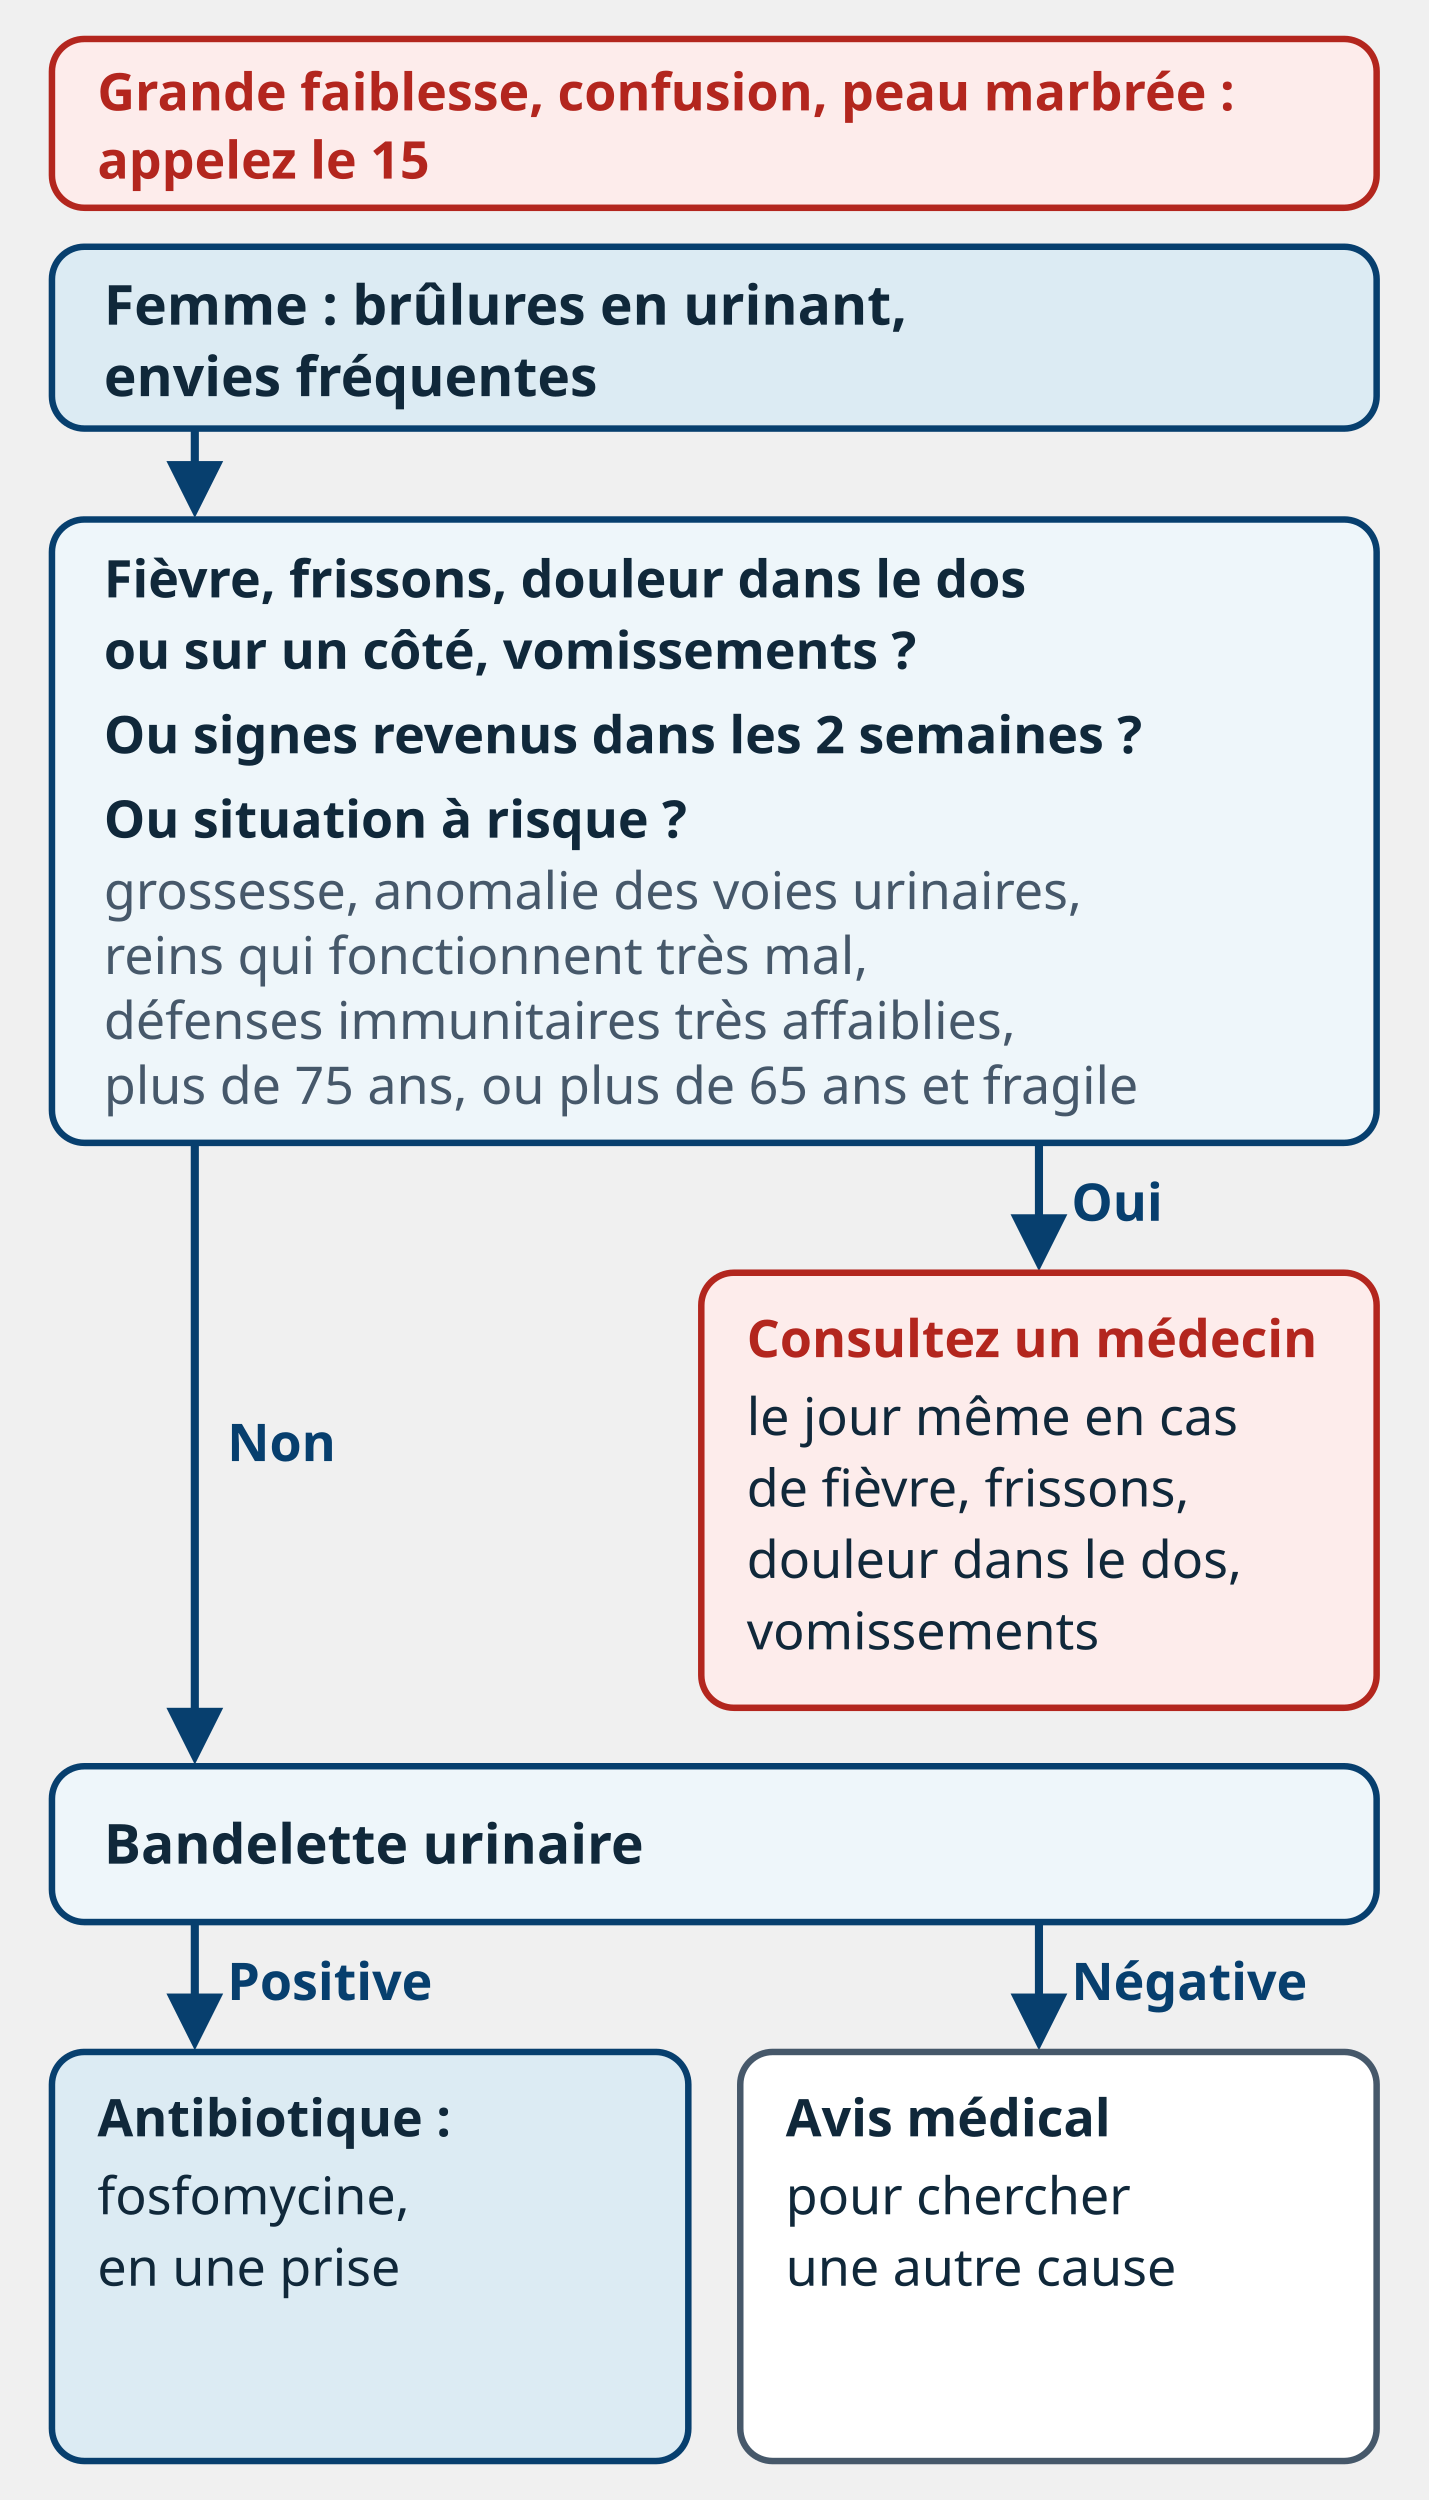
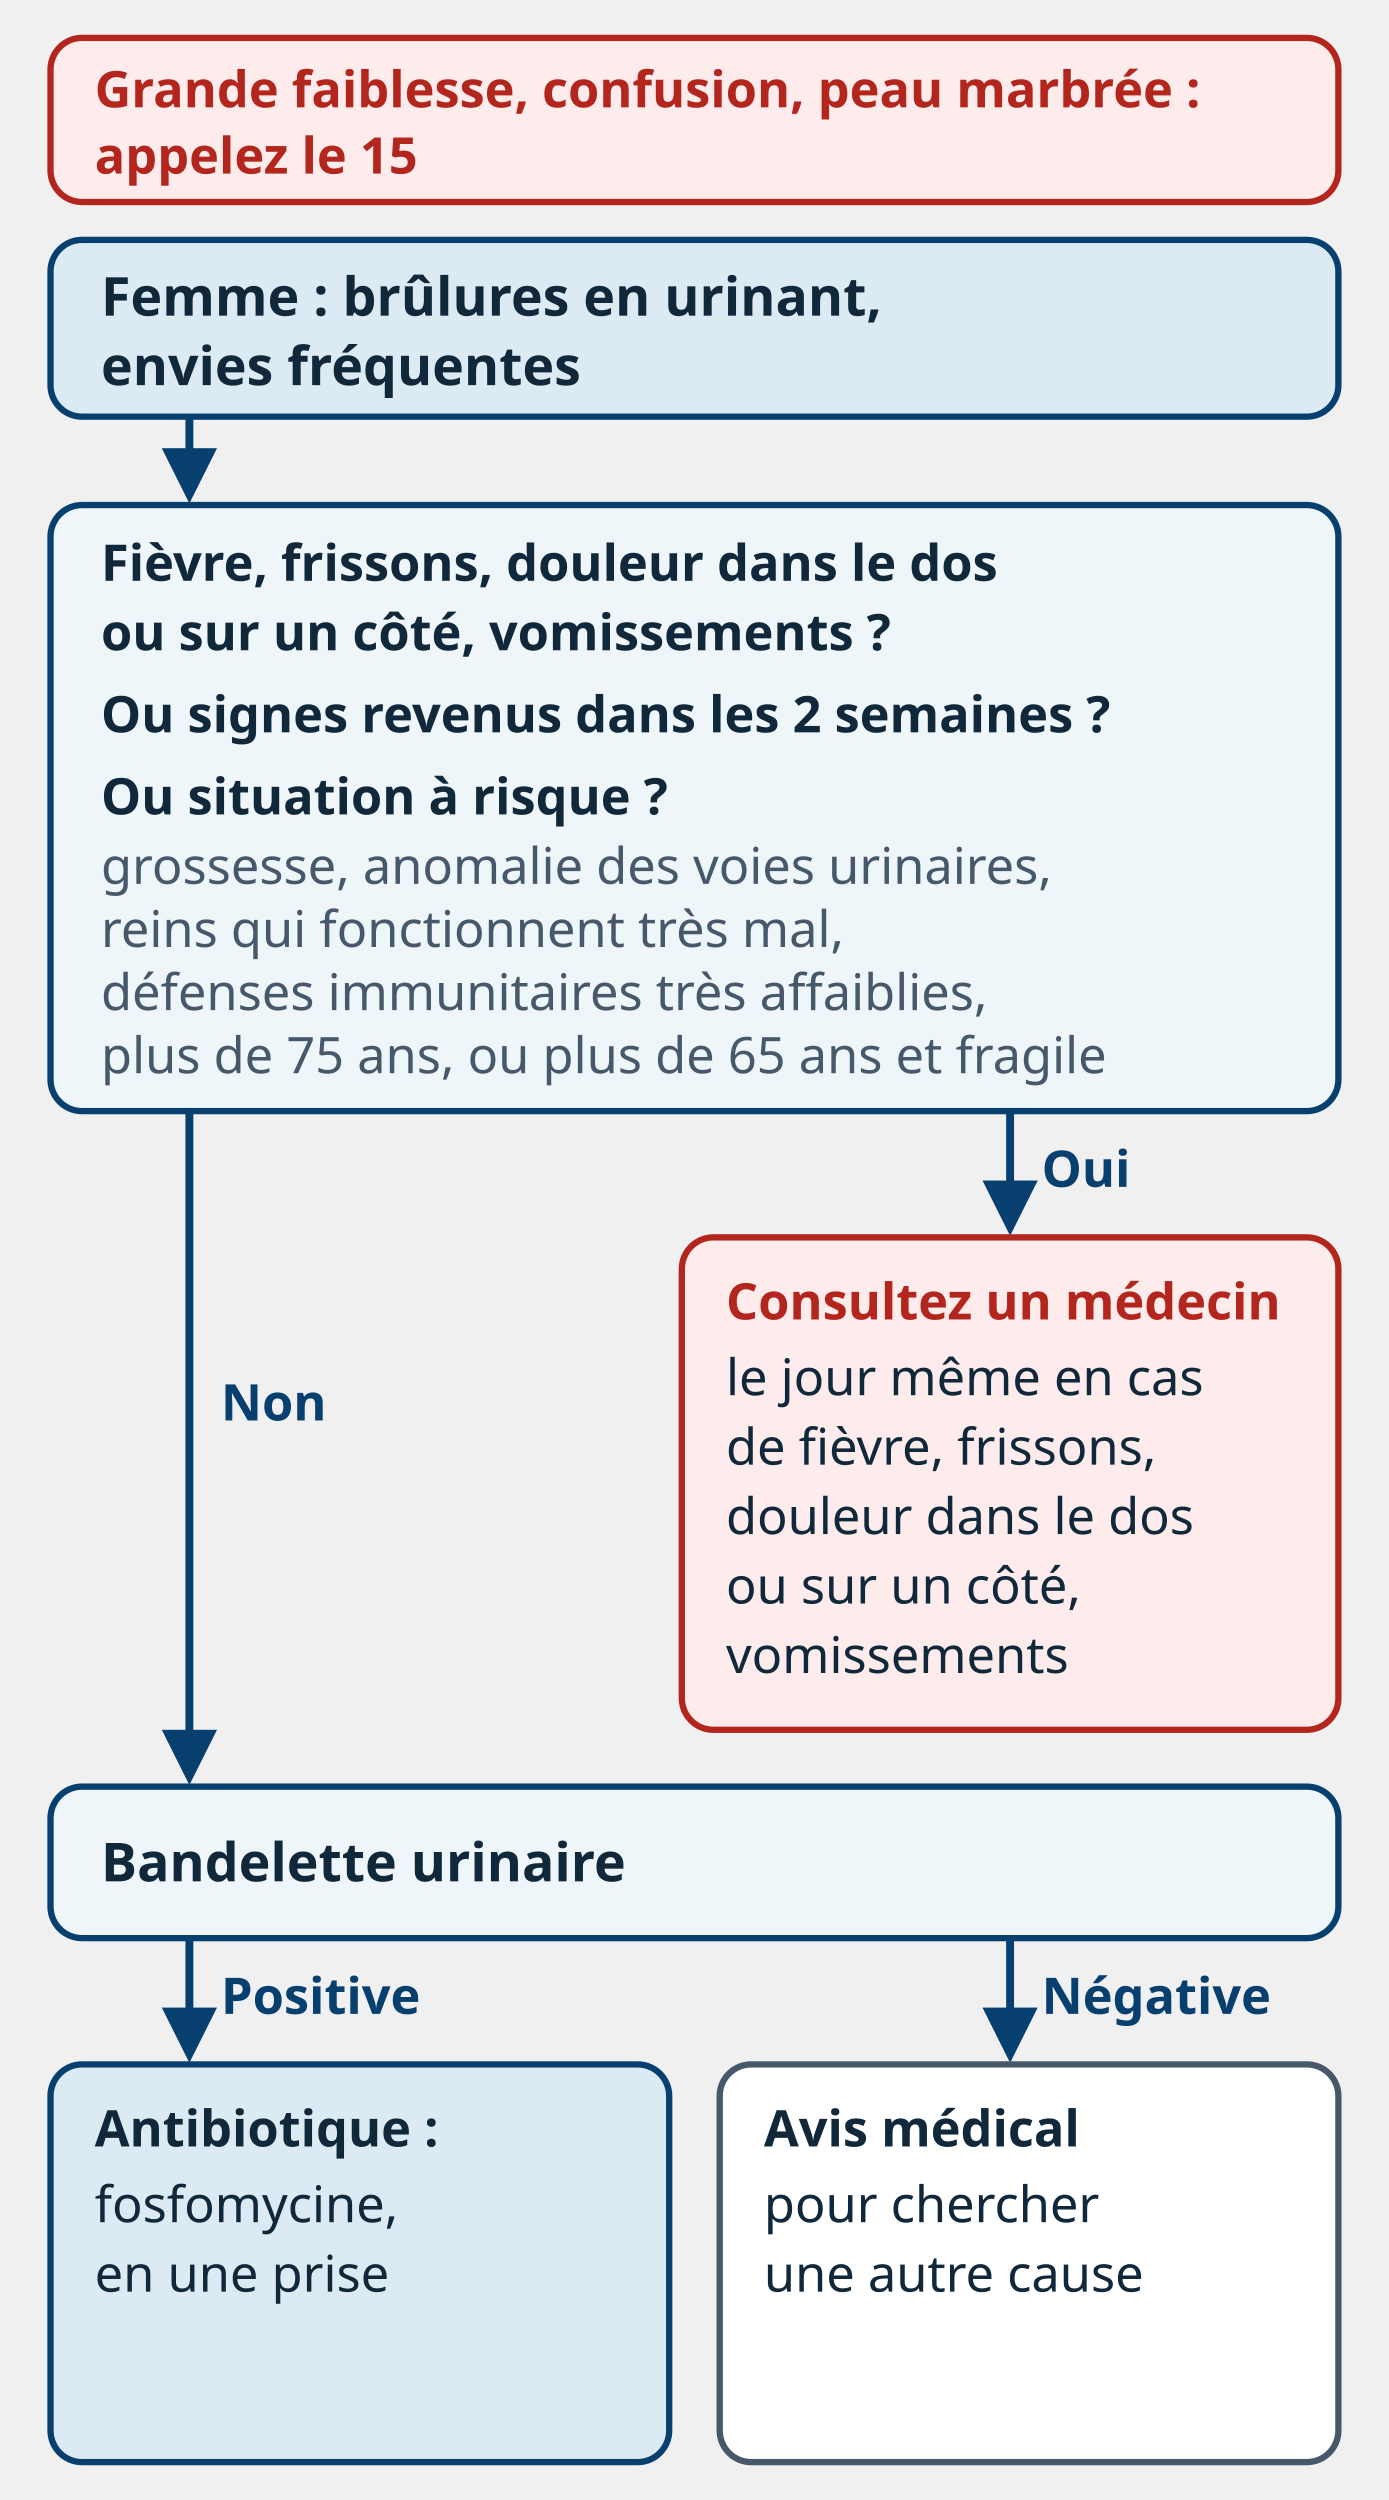
- <svg xmlns="http://www.w3.org/2000/svg" viewBox="0 0 440 770" width="440" height="770" font-family="'Atkinson Hyperlegible Next Variable', system-ui, sans-serif" font-size="16" fill="#10283a">
+ <svg xmlns="http://www.w3.org/2000/svg" viewBox="0 0 440 792" width="440" height="792" font-family="'Atkinson Hyperlegible Next Variable', system-ui, sans-serif" font-size="16" fill="#10283a">
  <defs>
    <marker id="cystite-1-fleche" viewBox="0 0 10 10" refX="8" refY="5" markerWidth="7" markerHeight="7" orient="auto-start-reverse">
      <path d="M0 0 L10 5 L0 10 Z" fill="#073f6e" />
    </marker>
  </defs>
  <rect x="16" y="12" width="408" height="52" rx="10" fill="#fdeceb" stroke="#b3261e" stroke-width="2" />
  <text x="30" y="34" font-weight="700" fill="#b3261e">Grande faiblesse, confusion, peau marbrée :</text>
  <text x="30" y="55" font-weight="700" fill="#b3261e">appelez le 15</text>
  <rect x="16" y="76" width="408" height="56" rx="10" fill="#dcebf3" stroke="#073f6e" stroke-width="2" />
  <text x="32" y="100" font-size="17" font-weight="700">Femme : brûlures en urinant,</text>
  <text x="32" y="122" font-size="17" font-weight="700">envies fréquentes</text>
  <line x1="60" y1="132" x2="60" y2="156" stroke="#073f6e" stroke-width="2.5" marker-end="url(#cystite-1-fleche)" />
  <rect x="16" y="160" width="408" height="192" rx="10" fill="#eef6fa" stroke="#073f6e" stroke-width="2" />
  <text x="32" y="184" font-weight="700">Fièvre, frissons, douleur dans le dos</text>
  <text x="32" y="206" font-weight="700">ou sur un côté, vomissements ?</text>
  <text x="32" y="232" font-weight="700">Ou signes revenus dans les 2 semaines ?</text>
  <text x="32" y="258" font-weight="700">Ou situation à risque ?</text>
  <text x="32" y="280" fill="#46586a">grossesse, anomalie des voies urinaires,</text>
  <text x="32" y="300" fill="#46586a">reins qui fonctionnent très mal,</text>
  <text x="32" y="320" fill="#46586a">défenses immunitaires très affaiblies,</text>
  <text x="32" y="340" fill="#46586a">plus de 75 ans, ou plus de 65 ans et fragile</text>
  <line x1="320" y1="352" x2="320" y2="388" stroke="#073f6e" stroke-width="2.5" marker-end="url(#cystite-1-fleche)" />
  <text x="330" y="376" font-weight="700" fill="#073f6e">Oui</text>
-   <rect x="216" y="392" width="208" height="134" rx="10" fill="#fdeceb" stroke="#b3261e" stroke-width="2" />
+   <rect x="216" y="392" width="208" height="156" rx="10" fill="#fdeceb" stroke="#b3261e" stroke-width="2" />
  <text x="230" y="418" font-weight="700" fill="#b3261e">Consultez un médecin</text>
  <text x="230" y="442">le jour même en cas</text>
  <text x="230" y="464">de fièvre, frissons,</text>
-   <text x="230" y="486">douleur dans le dos,</text>
-   <text x="230" y="508">vomissements</text>
-   <line x1="60" y1="352" x2="60" y2="540" stroke="#073f6e" stroke-width="2.5" marker-end="url(#cystite-1-fleche)" />
+   <text x="230" y="486">douleur dans le dos</text>
+   <text x="230" y="508">ou sur un côté,</text>
+   <text x="230" y="530">vomissements</text>
+   <line x1="60" y1="352" x2="60" y2="562" stroke="#073f6e" stroke-width="2.5" marker-end="url(#cystite-1-fleche)" />
  <text x="70" y="450" font-weight="700" fill="#073f6e">Non</text>
-   <rect x="16" y="544" width="408" height="48" rx="10" fill="#eef6fa" stroke="#073f6e" stroke-width="2" />
-   <text x="32" y="574" font-size="17" font-weight="700">Bandelette urinaire</text>
-   <line x1="60" y1="592" x2="60" y2="628" stroke="#073f6e" stroke-width="2.5" marker-end="url(#cystite-1-fleche)" />
-   <text x="70" y="616" font-weight="700" fill="#073f6e">Positive</text>
-   <rect x="16" y="632" width="196" height="126" rx="10" fill="#dcebf3" stroke="#073f6e" stroke-width="2" />
-   <text x="30" y="658" font-weight="700">Antibiotique :</text>
-   <text x="30" y="682">fosfomycine,</text>
-   <text x="30" y="704">en une prise</text>
-   <line x1="320" y1="592" x2="320" y2="628" stroke="#073f6e" stroke-width="2.5" marker-end="url(#cystite-1-fleche)" />
-   <text x="330" y="616" font-weight="700" fill="#073f6e">Négative</text>
-   <rect x="228" y="632" width="196" height="126" rx="10" fill="#ffffff" stroke="#46586a" stroke-width="2" />
-   <text x="242" y="658" font-weight="700">Avis médical</text>
-   <text x="242" y="682">pour chercher</text>
-   <text x="242" y="704">une autre cause</text>
+   <rect x="16" y="566" width="408" height="48" rx="10" fill="#eef6fa" stroke="#073f6e" stroke-width="2" />
+   <text x="32" y="596" font-size="17" font-weight="700">Bandelette urinaire</text>
+   <line x1="60" y1="614" x2="60" y2="650" stroke="#073f6e" stroke-width="2.5" marker-end="url(#cystite-1-fleche)" />
+   <text x="70" y="638" font-weight="700" fill="#073f6e">Positive</text>
+   <rect x="16" y="654" width="196" height="126" rx="10" fill="#dcebf3" stroke="#073f6e" stroke-width="2" />
+   <text x="30" y="680" font-weight="700">Antibiotique :</text>
+   <text x="30" y="704">fosfomycine,</text>
+   <text x="30" y="726">en une prise</text>
+   <line x1="320" y1="614" x2="320" y2="650" stroke="#073f6e" stroke-width="2.5" marker-end="url(#cystite-1-fleche)" />
+   <text x="330" y="638" font-weight="700" fill="#073f6e">Négative</text>
+   <rect x="228" y="654" width="196" height="126" rx="10" fill="#ffffff" stroke="#46586a" stroke-width="2" />
+   <text x="242" y="680" font-weight="700">Avis médical</text>
+   <text x="242" y="704">pour chercher</text>
+   <text x="242" y="726">une autre cause</text>
</svg>
